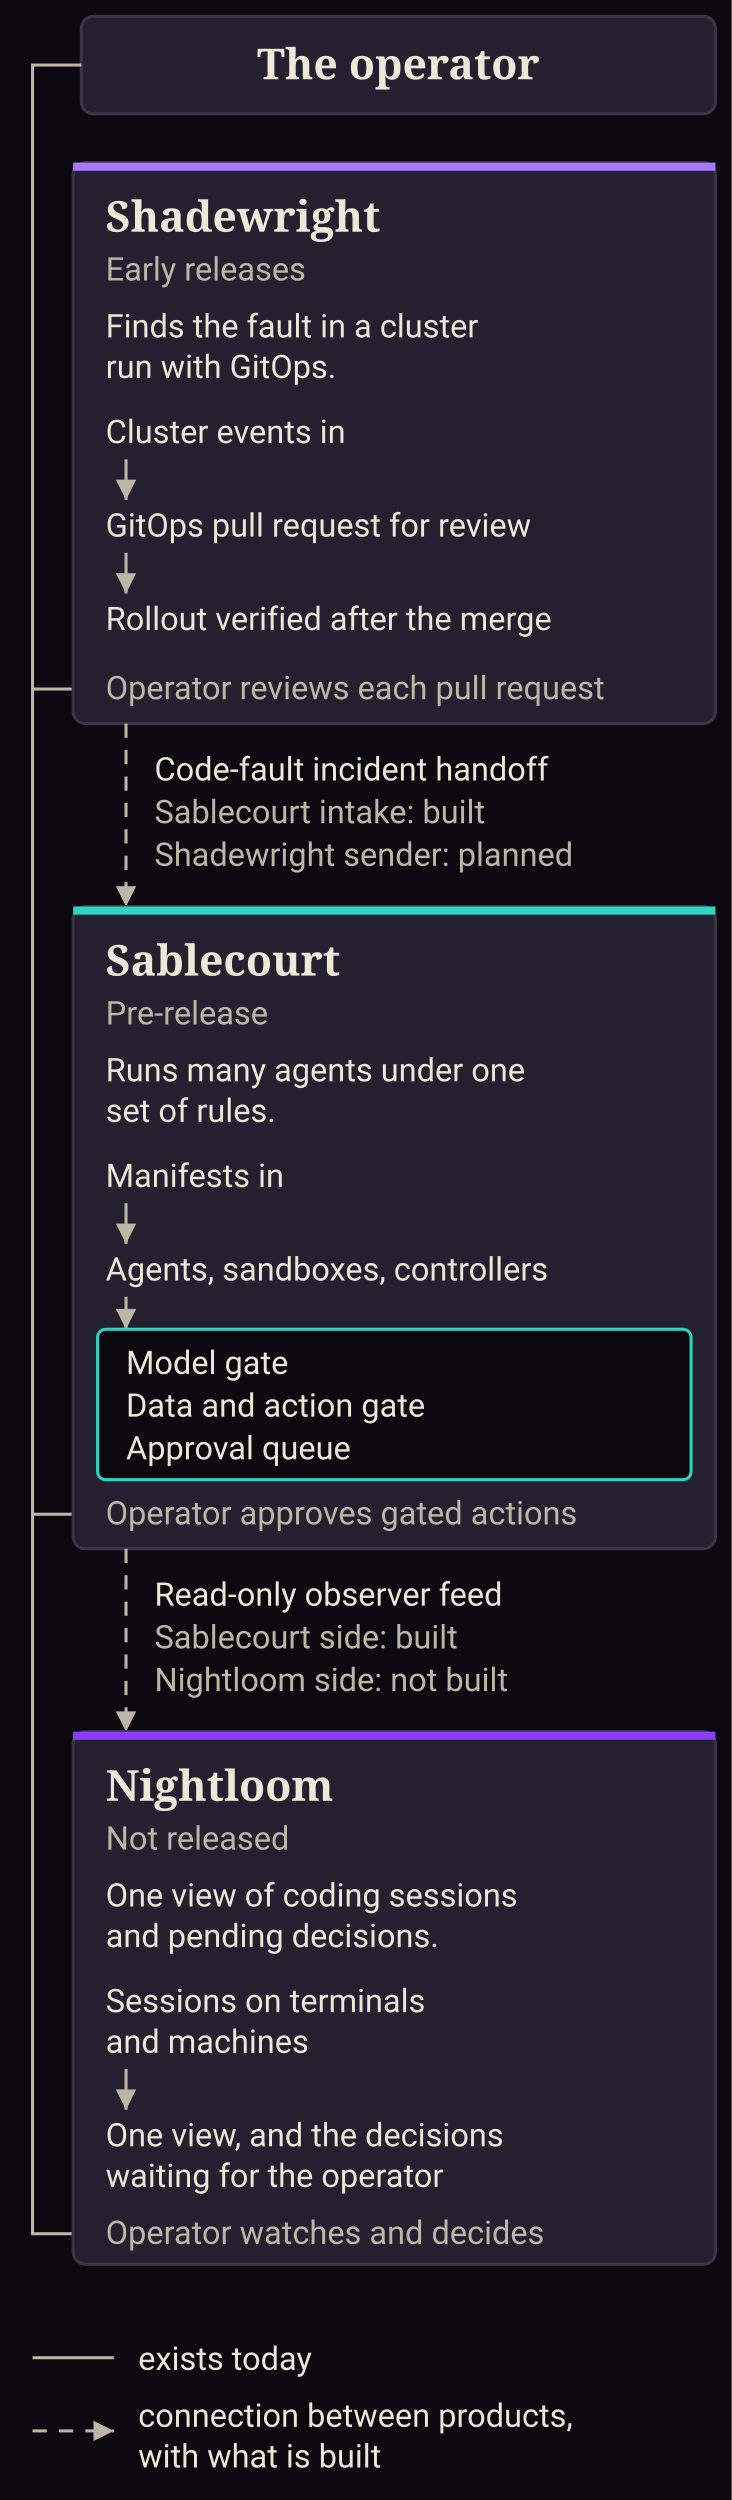
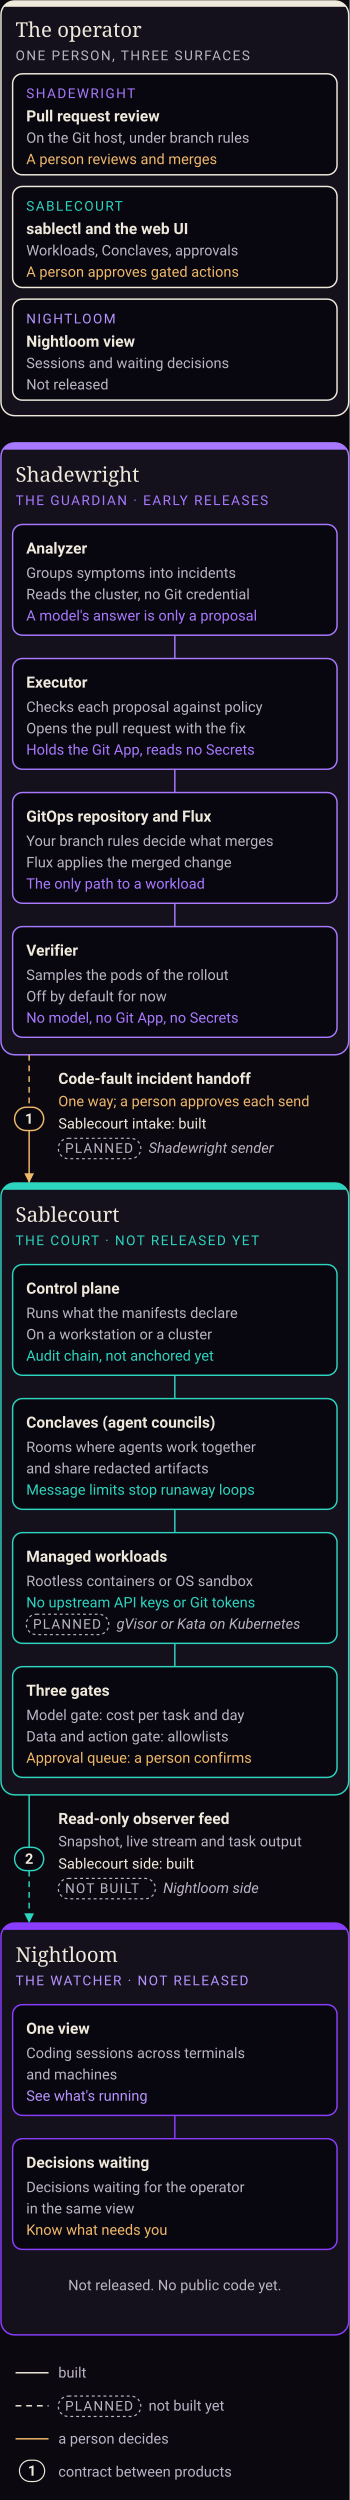
- <svg xmlns="http://www.w3.org/2000/svg" viewBox="0 0 360 1230" width="360" height="1230" role="img" aria-labelledby="t d">
+ <svg xmlns="http://www.w3.org/2000/svg" viewBox="0 0 360 2574" width="360" height="2574" role="img" aria-labelledby="t d">
  <defs>
-     <marker id="arrow" viewBox="0 0 10 10" refX="10" refY="5" markerWidth="10" markerHeight="10" markerUnits="userSpaceOnUse" orient="auto">
-       <path d="M0 0L10 5L0 10Z" fill="#BDB5A6" />
+     <marker id="arrow-amber" viewBox="0 0 10 10" refX="10" refY="5" markerWidth="10" markerHeight="10" markerUnits="userSpaceOnUse" orient="auto">
+       <path d="M0 0L10 5L0 10Z" fill="#F0B86A" />
+     </marker>
+     <marker id="arrow-jade" viewBox="0 0 10 10" refX="10" refY="5" markerWidth="10" markerHeight="10" markerUnits="userSpaceOnUse" orient="auto">
+       <path d="M0 0L10 5L0 10Z" fill="#2DD4BF" />
    </marker>
  </defs>
  <style>
-     text { font-family: -apple-system, BlinkMacSystemFont, "Segoe UI", Roboto, "Helvetica Neue", Arial, sans-serif; font-size: 16px; fill: #EFE8D8; }
-     .name { font-family: "Iowan Old Style", Georgia, serif; font-size: 21px; font-weight: 600; }
-     .muted { fill: #BDB5A6; }
-     .box { fill: #24202F; stroke: #3A3447; stroke-width: 1.5; }
-     .line { fill: none; stroke: #BDB5A6; stroke-width: 1.5; }
-     .dash { stroke-dasharray: 7 6; }
+     text { font-family: -apple-system, BlinkMacSystemFont, "Segoe UI", Roboto, "Helvetica Neue", Arial, sans-serif; font-size: 15px; fill: #EFE9DC; }
+     .serif { font-family: "Iowan Old Style", Georgia, serif; font-size: 21px; }
+     .caps { font-size: 14px; letter-spacing: 1.5px; }
+     .t { font-size: 16px; font-weight: 600; }
+     .d { fill: #BBB4C5; }
+     .p { fill: #F0B86A; }
+     .x { fill: #BBB4C5; font-style: italic; }
+     .tag { font-size: 14px; letter-spacing: 1.2px; fill: #BBB4C5; }
+     .tile { fill: #14111C; }
+     .node { fill: #08060E; stroke-width: 1.5; }
+     .ln { fill: none; stroke-width: 1.5; }
+     .dash { stroke-dasharray: 6 5; }
  </style>
-   <rect width="360" height="1230" fill="#0B0810" />
-   <rect class="box" x="40" y="8" width="312" height="48" rx="6" />
-   <text class="name" x="196" y="39" text-anchor="middle">The operator</text>
-   <path class="line" d="M40 32H16V1099H36" />
-   <path class="line" d="M16 339H36" />
-   <path class="line" d="M16 745H36" />
-   <rect class="box" x="36" y="80" width="316" height="276" rx="6" />
-   <rect x="36" y="80" width="316" height="4" fill="#A879FF" />
-   <text class="name" x="52" y="114">Shadewright</text>
-   <text class="muted" x="52" y="138">Early releases</text>
-   <text x="52" y="166">Finds the fault in a cluster</text>
-   <text x="52" y="186">run with GitOps.</text>
-   <text x="52" y="218">Cluster events in</text>
-   <path class="line" d="M62 226V246" marker-end="url(#arrow)" />
-   <text x="52" y="264">GitOps pull request for review</text>
-   <path class="line" d="M62 272V292" marker-end="url(#arrow)" />
-   <text x="52" y="310">Rollout verified after the merge</text>
-   <text class="muted" x="52" y="344">Operator reviews each pull request</text>
-   <path class="line dash" d="M62 356V446" marker-end="url(#arrow)" />
-   <text x="76" y="384">Code-fault incident handoff</text>
-   <text class="muted" x="76" y="405">Sablecourt intake: built</text>
-   <text class="muted" x="76" y="426">Shadewright sender: planned</text>
-   <rect class="box" x="36" y="446" width="316" height="316" rx="6" />
-   <rect x="36" y="446" width="316" height="4" fill="#2DD4BF" />
-   <text class="name" x="52" y="480">Sablecourt</text>
-   <text class="muted" x="52" y="504">Pre-release</text>
-   <text x="52" y="532">Runs many agents under one</text>
-   <text x="52" y="552">set of rules.</text>
-   <text x="52" y="584">Manifests in</text>
-   <path class="line" d="M62 592V612" marker-end="url(#arrow)" />
-   <text x="52" y="630">Agents, sandboxes, controllers</text>
-   <path class="line" d="M62 638V654" marker-end="url(#arrow)" />
-   <rect x="48" y="654" width="292" height="74" rx="4" fill="#0B0810" stroke="#2DD4BF" stroke-width="1.5" />
-   <text x="62" y="676">Model gate</text>
-   <text x="62" y="697">Data and action gate</text>
-   <text x="62" y="718">Approval queue</text>
-   <text class="muted" x="52" y="750">Operator approves gated actions</text>
-   <path class="line dash" d="M62 762V852" marker-end="url(#arrow)" />
-   <text x="76" y="790">Read-only observer feed</text>
-   <text class="muted" x="76" y="811">Sablecourt side: built</text>
-   <text class="muted" x="76" y="832">Nightloom side: not built</text>
-   <rect class="box" x="36" y="852" width="316" height="262" rx="6" />
-   <rect x="36" y="852" width="316" height="4" fill="#8B3DFF" />
-   <text class="name" x="52" y="886">Nightloom</text>
-   <text class="muted" x="52" y="910">Not released</text>
-   <text x="52" y="938">One view of coding sessions</text>
-   <text x="52" y="958">and pending decisions.</text>
-   <text x="52" y="990">Sessions on terminals</text>
-   <text x="52" y="1010">and machines</text>
-   <path class="line" d="M62 1018V1038" marker-end="url(#arrow)" />
-   <text x="52" y="1056">One view, and the decisions</text>
-   <text x="52" y="1076">waiting for the operator</text>
-   <text class="muted" x="52" y="1104">Operator watches and decides</text>
-   <path class="line" d="M16 1160H56" />
-   <text x="68" y="1166">exists today</text>
-   <path class="line dash" d="M16 1196H56" marker-end="url(#arrow)" />
-   <text x="68" y="1194">connection between products,</text>
-   <text x="68" y="1214">with what is built</text>
+   <rect width="360" height="2574" fill="#0B0810" />
+   <clipPath id="c-op">
+     <rect x="1" y="1" width="358" height="427" rx="14" />
+   </clipPath>
+   <rect class="tile" x="1" y="1" width="358" height="427" rx="14" />
+   <rect x="1" y="1" width="358" height="6" fill="#EFE9DC" clip-path="url(#c-op)" />
+   <rect x="1" y="1" width="358" height="427" rx="14" fill="none" stroke="#EFE9DC" stroke-width="1.5" />
+   <text class="serif" x="16" y="38">The operator</text>
+   <text class="caps d" x="16" y="62">ONE PERSON, THREE SURFACES</text>
+   <rect class="node" x="13" y="76" width="334" height="104" rx="10" stroke="#EFE9DC" />
+   <text class="caps" x="27" y="101" style="fill:#A879FF">SHADEWRIGHT</text>
+   <text class="t" x="27" y="125">Pull request review</text>
+   <text class="d" x="27" y="147">On the Git host, under branch rules</text>
+   <text class="p" x="27" y="169">A person reviews and merges</text>
+   <rect class="node" x="13" y="192" width="334" height="104" rx="10" stroke="#EFE9DC" />
+   <text class="caps" x="27" y="217" style="fill:#2DD4BF">SABLECOURT</text>
+   <text class="t" x="27" y="241">sablectl and the web UI</text>
+   <text class="d" x="27" y="263">Workloads, Conclaves, approvals</text>
+   <text class="p" x="27" y="285">A person approves gated actions</text>
+   <rect class="node" x="13" y="308" width="334" height="104" rx="10" stroke="#EFE9DC" />
+   <text class="caps" x="27" y="333" style="fill:#B794FF">NIGHTLOOM</text>
+   <text class="t" x="27" y="357">Nightloom view</text>
+   <text class="d" x="27" y="379">Sessions and waiting decisions</text>
+   <text class="d" x="27" y="401">Not released</text>
+   <clipPath id="c-shadewright">
+     <rect x="1" y="456" width="358" height="630" rx="14" />
+   </clipPath>
+   <rect class="tile" x="1" y="456" width="358" height="630" rx="14" />
+   <rect x="1" y="456" width="358" height="7" fill="#A879FF" clip-path="url(#c-shadewright)" />
+   <rect x="1" y="456" width="358" height="630" rx="14" fill="none" stroke="#A879FF" stroke-width="1.5" />
+   <text class="serif" x="16" y="496">Shadewright</text>
+   <text class="caps" x="16" y="520" style="fill:#A879FF">THE GUARDIAN · EARLY RELEASES</text>
+   <rect class="node" x="13" y="540" width="334" height="114" rx="10" stroke="#A879FF" />
+   <text class="t" x="27" y="570">Analyzer</text>
+   <text class="d" x="27" y="595">Groups symptoms into incidents</text>
+   <text class="d" x="27" y="617">Reads the cluster, no Git credential</text>
+   <text x="27" y="639" fill="#A879FF" style="fill:#A879FF">A model's answer is only a proposal</text>
+   <path class="ln" d="M180 654V678" stroke="#A879FF" />
+   <rect class="node" x="13" y="678" width="334" height="114" rx="10" stroke="#A879FF" />
+   <text class="t" x="27" y="708">Executor</text>
+   <text class="d" x="27" y="733">Checks each proposal against policy</text>
+   <text class="d" x="27" y="755">Opens the pull request with the fix</text>
+   <text x="27" y="777" fill="#A879FF" style="fill:#A879FF">Holds the Git App, reads no Secrets</text>
+   <path class="ln" d="M180 792V816" stroke="#A879FF" />
+   <rect class="node" x="13" y="816" width="334" height="114" rx="10" stroke="#A879FF" />
+   <text class="t" x="27" y="846">GitOps repository and Flux</text>
+   <text class="d" x="27" y="871">Your branch rules decide what merges</text>
+   <text class="d" x="27" y="893">Flux applies the merged change</text>
+   <text x="27" y="915" fill="#A879FF" style="fill:#A879FF">The only path to a workload</text>
+   <path class="ln" d="M180 930V954" stroke="#A879FF" />
+   <rect class="node" x="13" y="954" width="334" height="114" rx="10" stroke="#A879FF" />
+   <text class="t" x="27" y="984">Verifier</text>
+   <text class="d" x="27" y="1009">Samples the pods of the rollout</text>
+   <text class="d" x="27" y="1031">Off by default for now</text>
+   <text x="27" y="1053" fill="#A879FF" style="fill:#A879FF">No model, no Git App, no Secrets</text>
+   <path class="ln dash" d="M30 1086V1140" stroke="#F0B86A" />
+   <path class="ln" d="M30 1164V1218" stroke="#F0B86A" marker-end="url(#arrow-amber)" />
+   <rect x="15" y="1140" width="30" height="24" rx="12" fill="#08060E" stroke="#F0B86A" stroke-width="1.5" />
+   <text class="t" x="30" y="1157" text-anchor="middle" style="font-size:15px">1</text>
+   <text class="t" x="60" y="1116">Code-fault incident handoff</text>
+   <text class="p" x="60" y="1139">One way; a person approves each send</text>
+   <text x="60" y="1162">Sablecourt intake: built</text>
+   <rect x="60" y="1172" width="85" height="21" rx="10.5" fill="none" stroke="#BBB4C5" stroke-width="1.2" stroke-dasharray="3 3" />
+   <text class="tag" x="67" y="1187">PLANNED</text>
+   <text class="x" x="153" y="1187">Shadewright sender</text>
+   <clipPath id="c-sablecourt">
+     <rect x="1" y="1218" width="358" height="630" rx="14" />
+   </clipPath>
+   <rect class="tile" x="1" y="1218" width="358" height="630" rx="14" />
+   <rect x="1" y="1218" width="358" height="7" fill="#2DD4BF" clip-path="url(#c-sablecourt)" />
+   <rect x="1" y="1218" width="358" height="630" rx="14" fill="none" stroke="#2DD4BF" stroke-width="1.5" />
+   <text class="serif" x="16" y="1258">Sablecourt</text>
+   <text class="caps" x="16" y="1282" style="fill:#2DD4BF">THE COURT · NOT RELEASED YET</text>
+   <rect class="node" x="13" y="1302" width="334" height="114" rx="10" stroke="#2DD4BF" />
+   <text class="t" x="27" y="1332">Control plane</text>
+   <text class="d" x="27" y="1357">Runs what the manifests declare</text>
+   <text class="d" x="27" y="1379">On a workstation or a cluster</text>
+   <text x="27" y="1401" fill="#2DD4BF" style="fill:#2DD4BF">Audit chain, not anchored yet</text>
+   <path class="ln" d="M180 1416V1440" stroke="#2DD4BF" />
+   <rect class="node" x="13" y="1440" width="334" height="114" rx="10" stroke="#2DD4BF" />
+   <text class="t" x="27" y="1470">Conclaves (agent councils)</text>
+   <text class="d" x="27" y="1495">Rooms where agents work together</text>
+   <text class="d" x="27" y="1517">and share redacted artifacts</text>
+   <text x="27" y="1539" fill="#2DD4BF" style="fill:#2DD4BF">Message limits stop runaway loops</text>
+   <path class="ln" d="M180 1554V1578" stroke="#2DD4BF" />
+   <rect class="node" x="13" y="1578" width="334" height="114" rx="10" stroke="#2DD4BF" />
+   <text class="t" x="27" y="1608">Managed workloads</text>
+   <text class="d" x="27" y="1633">Rootless containers or OS sandbox</text>
+   <text x="27" y="1655" fill="#2DD4BF" style="fill:#2DD4BF">No upstream API keys or Git tokens</text>
+   <rect x="27" y="1662" width="85" height="21" rx="10.5" fill="none" stroke="#BBB4C5" stroke-width="1.2" stroke-dasharray="3 3" />
+   <text class="tag" x="34" y="1677">PLANNED</text>
+   <text class="x" x="120" y="1677">gVisor or Kata on Kubernetes</text>
+   <path class="ln" d="M180 1692V1716" stroke="#2DD4BF" />
+   <rect class="node" x="13" y="1716" width="334" height="114" rx="10" stroke="#2DD4BF" />
+   <text class="t" x="27" y="1746">Three gates</text>
+   <text class="d" x="27" y="1771">Model gate: cost per task and day</text>
+   <text class="d" x="27" y="1793">Data and action gate: allowlists</text>
+   <text class="p" x="27" y="1815">Approval queue: a person confirms</text>
+   <path class="ln" d="M30 1848V1902" stroke="#2DD4BF" />
+   <path class="ln dash" d="M30 1926V1980" stroke="#2DD4BF" marker-end="url(#arrow-jade)" />
+   <rect x="15" y="1902" width="30" height="24" rx="12" fill="#08060E" stroke="#2DD4BF" stroke-width="1.5" />
+   <text class="t" x="30" y="1919" text-anchor="middle" style="font-size:15px">2</text>
+   <text class="t" x="60" y="1878">Read-only observer feed</text>
+   <text class="d" x="60" y="1901">Snapshot, live stream and task output</text>
+   <text x="60" y="1924">Sablecourt side: built</text>
+   <rect x="60" y="1934" width="100" height="21" rx="10.5" fill="none" stroke="#BBB4C5" stroke-width="1.2" stroke-dasharray="3 3" />
+   <text class="tag" x="67" y="1949">NOT BUILT</text>
+   <text class="x" x="168" y="1949">Nightloom side</text>
+   <clipPath id="c-nightloom">
+     <rect x="1" y="1980" width="358" height="424" rx="14" />
+   </clipPath>
+   <rect class="tile" x="1" y="1980" width="358" height="424" rx="14" />
+   <rect x="1" y="1980" width="358" height="7" fill="#8B3DFF" clip-path="url(#c-nightloom)" />
+   <rect x="1" y="1980" width="358" height="424" rx="14" fill="none" stroke="#8B3DFF" stroke-width="1.5" />
+   <text class="serif" x="16" y="2020">Nightloom</text>
+   <text class="caps" x="16" y="2044" style="fill:#B794FF">THE WATCHER · NOT RELEASED</text>
+   <rect class="node" x="13" y="2064" width="334" height="114" rx="10" stroke="#8B3DFF" />
+   <text class="t" x="27" y="2094">One view</text>
+   <text class="d" x="27" y="2119">Coding sessions across terminals</text>
+   <text class="d" x="27" y="2141">and machines</text>
+   <text x="27" y="2163" fill="#B794FF" style="fill:#B794FF">See what's running</text>
+   <path class="ln" d="M180 2178V2202" stroke="#8B3DFF" />
+   <rect class="node" x="13" y="2202" width="334" height="114" rx="10" stroke="#8B3DFF" />
+   <text class="t" x="27" y="2232">Decisions waiting</text>
+   <text class="d" x="27" y="2257">Decisions waiting for the operator</text>
+   <text class="d" x="27" y="2279">in the same view</text>
+   <text class="p" x="27" y="2301">Know what needs you</text>
+   <text class="d" x="180" y="2358" text-anchor="middle">Not released. No public code yet.</text>
+   <path class="ln" d="M16 2443H50" stroke="#EFE9DC" />
+   <text class="d" x="60" y="2448">built</text>
+   <path class="ln dash" d="M16 2477H50" stroke="#EFE9DC" />
+   <rect x="60" y="2467" width="85" height="21" rx="10.5" fill="none" stroke="#BBB4C5" stroke-width="1.2" stroke-dasharray="3 3" />
+   <text class="tag" x="67" y="2482">PLANNED</text>
+   <text class="d" x="153" y="2482">not built yet</text>
+   <path class="ln" d="M16 2511H50" stroke="#F0B86A" />
+   <text class="d" x="60" y="2516">a person decides</text>
+   <rect x="20" y="2533" width="26" height="22" rx="11" fill="#08060E" stroke="#EFE9DC" stroke-width="1.2" />
+   <text class="t" x="33" y="2549" text-anchor="middle" style="font-size:15px">1</text>
+   <text class="d" x="60" y="2550">contract between products</text>
</svg>
